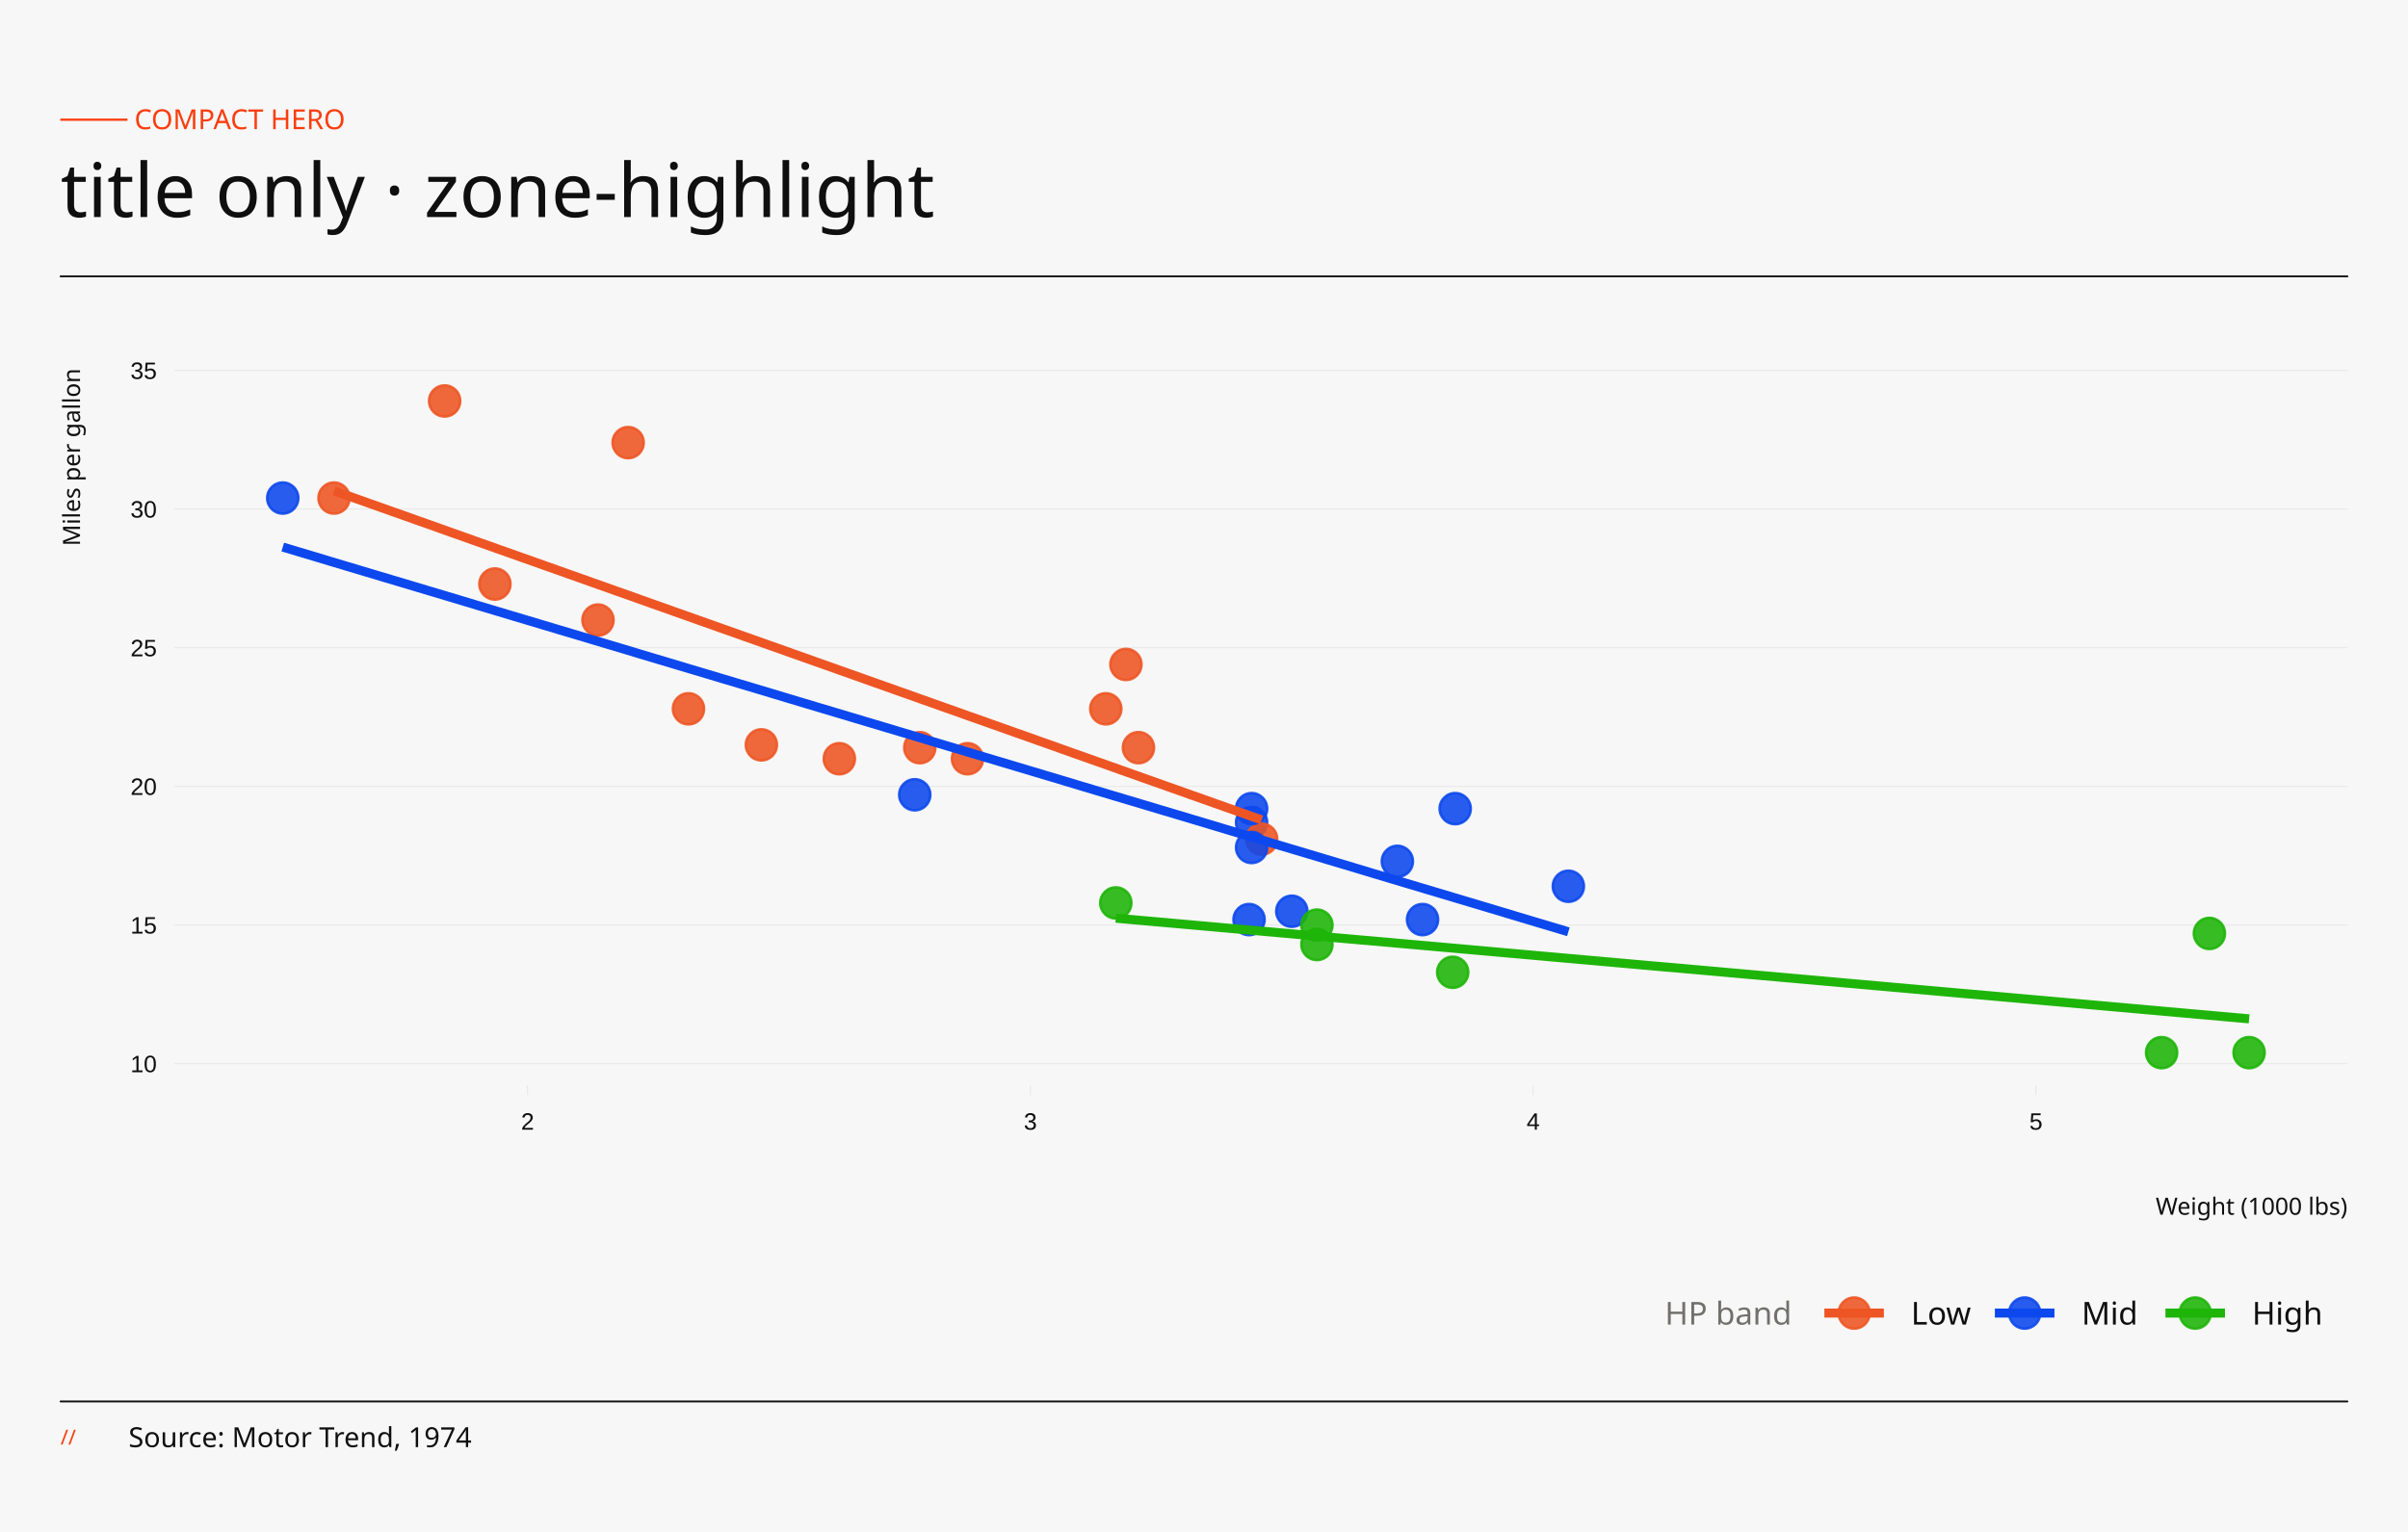
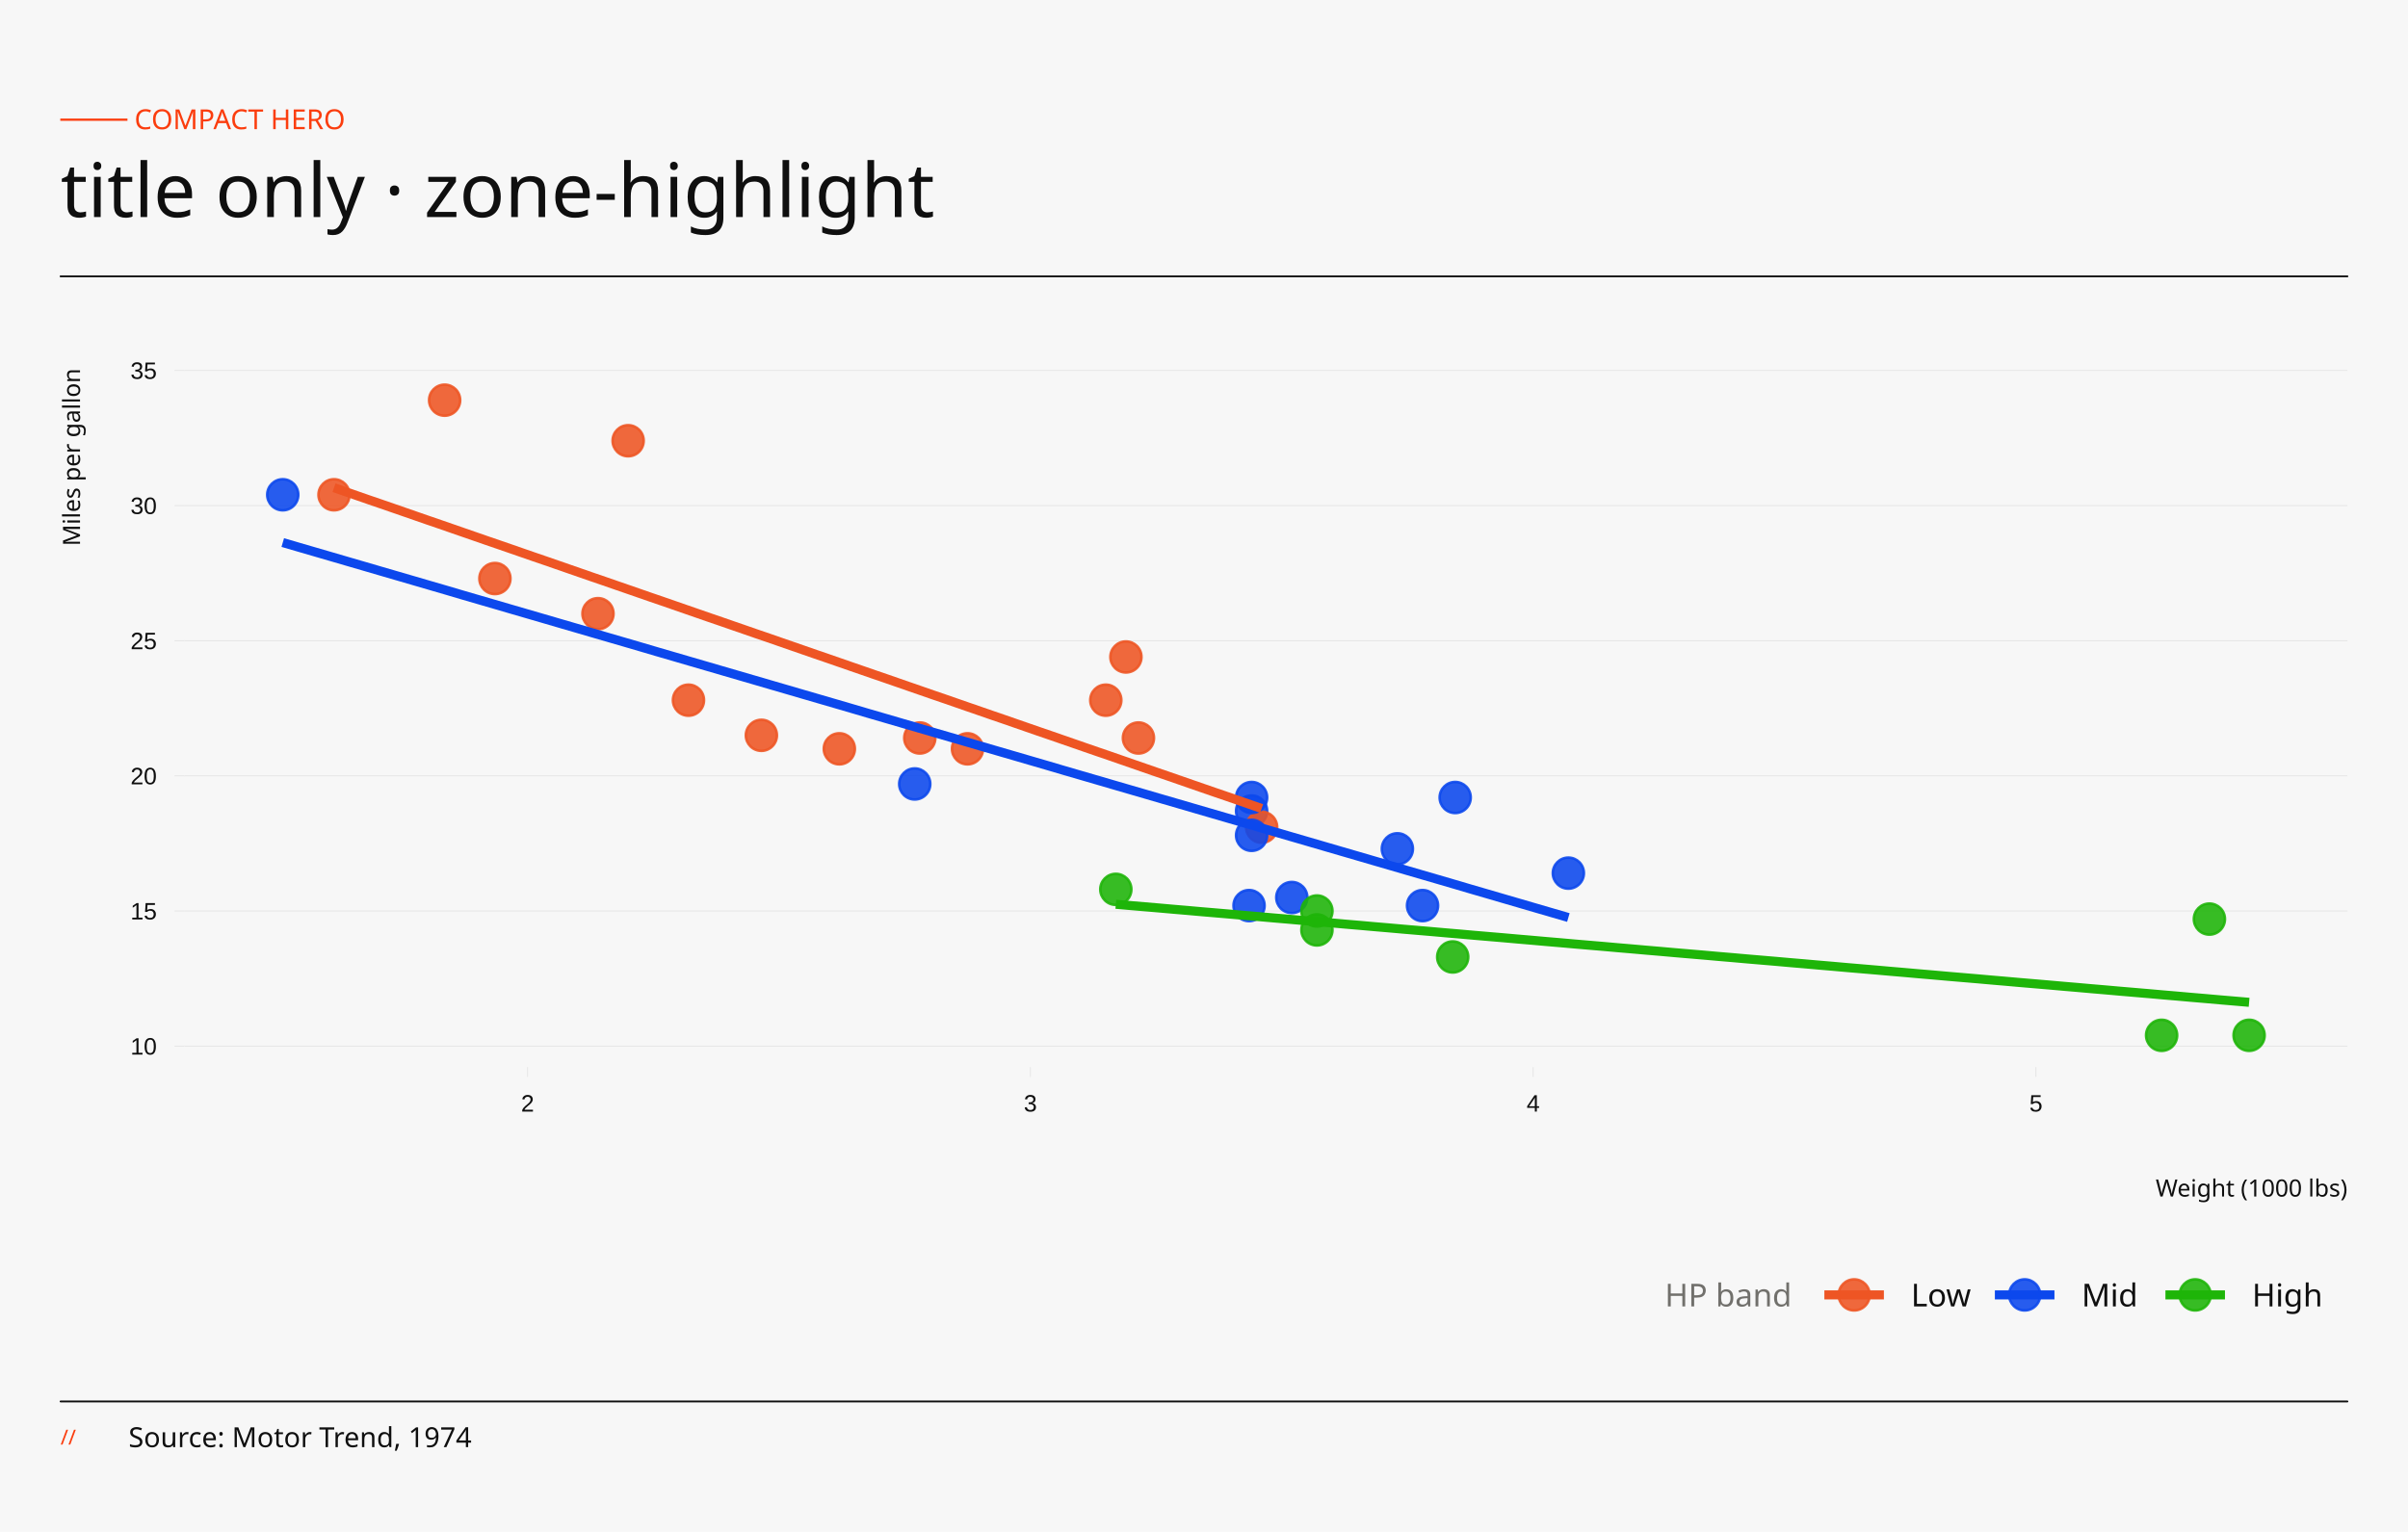
<svg xmlns="http://www.w3.org/2000/svg" width="396.00pt" height="252.00pt" viewBox="0 0 396.00 252.00">
  <g class="svglite">
    <defs>
      <style type="text/css">
    .svglite line, .svglite polyline, .svglite polygon, .svglite path, .svglite rect, .svglite circle {
      fill: none;
      stroke: #000000;
      stroke-linecap: round;
      stroke-linejoin: round;
      stroke-miterlimit: 10.00;
    }
    .svglite text {
      white-space: pre;
    }
    .svglite g.glyphgroup path {
      fill: inherit;
      stroke: none;
    }
  </style>
    </defs>
    <rect width="100%" height="100%" style="stroke: none; fill: none;" />
    <defs>
      <clipPath id="cpMC4wMHwzOTYuMDB8MC4wMHwyNTIuMDA=">
        <rect x="0.00" y="0.00" width="396.00" height="252.00" />
      </clipPath>
    </defs>
    <g clip-path="url(#cpMC4wMHwzOTYuMDB8MC4wMHwyNTIuMDA=)">
      <rect x="0.00" y="0.00" width="396.00" height="252.00" style="stroke-width: 0.63; stroke: none; fill: #F7F7F7;" />
    </g>
    <defs>
-       <clipPath id="cpMzAuMzN8Mzg2LjA0fDYwLjYwfDE3OC41Mg==">
-         <rect x="30.33" y="60.60" width="355.71" height="117.92" />
+       <clipPath id="cpMzAuMzN8Mzg2LjA0fDYwLjYwfDE3NS41NA==">
+         <rect x="30.33" y="60.60" width="355.71" height="114.93" />
      </clipPath>
    </defs>
-     <g clip-path="url(#cpMzAuMzN8Mzg2LjA0fDYwLjYwfDE3OC41Mg==)">
-       <rect x="30.33" y="60.60" width="355.71" height="117.92" style="stroke-width: 0.63; stroke: none; fill: #F7F7F7;" />
-       <polyline points="30.33,174.99 386.04,174.99 " style="stroke-width: 0.15; stroke: #E4E4E4; stroke-linecap: butt;" />
-       <polyline points="30.33,152.18 386.04,152.18 " style="stroke-width: 0.15; stroke: #E4E4E4; stroke-linecap: butt;" />
-       <polyline points="30.33,129.37 386.04,129.37 " style="stroke-width: 0.15; stroke: #E4E4E4; stroke-linecap: butt;" />
-       <polyline points="30.33,106.56 386.04,106.56 " style="stroke-width: 0.15; stroke: #E4E4E4; stroke-linecap: butt;" />
-       <polyline points="30.33,83.75 386.04,83.75 " style="stroke-width: 0.15; stroke: #E4E4E4; stroke-linecap: butt;" />
-       <polyline points="30.33,60.95 386.04,60.95 " style="stroke-width: 0.15; stroke: #E4E4E4; stroke-linecap: butt;" />
-       <circle cx="138.03" cy="124.81" r="2.56" style="stroke-width: 0.42; stroke: #EE5524; stroke-opacity: 0.88; fill: #EE5524; fill-opacity: 0.88;" />
-       <circle cx="159.11" cy="124.81" r="2.56" style="stroke-width: 0.42; stroke: #EE5524; stroke-opacity: 0.88; fill: #EE5524; fill-opacity: 0.88;" />
-       <circle cx="113.22" cy="116.60" r="2.56" style="stroke-width: 0.42; stroke: #EE5524; stroke-opacity: 0.88; fill: #EE5524; fill-opacity: 0.88;" />
-       <circle cx="187.22" cy="122.99" r="2.56" style="stroke-width: 0.42; stroke: #EE5524; stroke-opacity: 0.88; fill: #EE5524; fill-opacity: 0.88;" />
-       <circle cx="205.83" cy="135.30" r="2.56" style="stroke-width: 0.42; stroke: #0C48ED; stroke-opacity: 0.88; fill: #0C48ED; fill-opacity: 0.88;" />
-       <circle cx="207.48" cy="138.04" r="2.56" style="stroke-width: 0.42; stroke: #EE5524; stroke-opacity: 0.88; fill: #EE5524; fill-opacity: 0.88;" />
-       <circle cx="216.57" cy="155.37" r="2.56" style="stroke-width: 0.42; stroke: #1EB508; stroke-opacity: 0.88; fill: #1EB508; fill-opacity: 0.88;" />
-       <circle cx="185.16" cy="109.30" r="2.56" style="stroke-width: 0.42; stroke: #EE5524; stroke-opacity: 0.88; fill: #EE5524; fill-opacity: 0.88;" />
-       <circle cx="181.85" cy="116.60" r="2.56" style="stroke-width: 0.42; stroke: #EE5524; stroke-opacity: 0.88; fill: #EE5524; fill-opacity: 0.88;" />
-       <circle cx="205.83" cy="133.02" r="2.56" style="stroke-width: 0.42; stroke: #0C48ED; stroke-opacity: 0.88; fill: #0C48ED; fill-opacity: 0.88;" />
-       <circle cx="205.83" cy="139.41" r="2.56" style="stroke-width: 0.42; stroke: #0C48ED; stroke-opacity: 0.88; fill: #0C48ED; fill-opacity: 0.88;" />
-       <circle cx="257.92" cy="145.79" r="2.56" style="stroke-width: 0.42; stroke: #0C48ED; stroke-opacity: 0.88; fill: #0C48ED; fill-opacity: 0.88;" />
-       <circle cx="229.80" cy="141.69" r="2.56" style="stroke-width: 0.42; stroke: #0C48ED; stroke-opacity: 0.88; fill: #0C48ED; fill-opacity: 0.88;" />
-       <circle cx="233.94" cy="151.27" r="2.56" style="stroke-width: 0.42; stroke: #0C48ED; stroke-opacity: 0.88; fill: #0C48ED; fill-opacity: 0.88;" />
-       <circle cx="355.48" cy="173.16" r="2.56" style="stroke-width: 0.42; stroke: #1EB508; stroke-opacity: 0.88; fill: #1EB508; fill-opacity: 0.88;" />
-       <circle cx="369.87" cy="173.16" r="2.56" style="stroke-width: 0.42; stroke: #1EB508; stroke-opacity: 0.88; fill: #1EB508; fill-opacity: 0.88;" />
-       <circle cx="363.34" cy="153.55" r="2.56" style="stroke-width: 0.42; stroke: #1EB508; stroke-opacity: 0.88; fill: #1EB508; fill-opacity: 0.88;" />
-       <circle cx="103.30" cy="72.81" r="2.56" style="stroke-width: 0.42; stroke: #EE5524; stroke-opacity: 0.88; fill: #EE5524; fill-opacity: 0.88;" />
-       <circle cx="54.93" cy="81.93" r="2.56" style="stroke-width: 0.42; stroke: #EE5524; stroke-opacity: 0.88; fill: #EE5524; fill-opacity: 0.88;" />
-       <circle cx="73.12" cy="65.96" r="2.56" style="stroke-width: 0.42; stroke: #EE5524; stroke-opacity: 0.88; fill: #EE5524; fill-opacity: 0.88;" />
-       <circle cx="125.21" cy="122.53" r="2.56" style="stroke-width: 0.42; stroke: #EE5524; stroke-opacity: 0.88; fill: #EE5524; fill-opacity: 0.88;" />
-       <circle cx="212.44" cy="149.90" r="2.56" style="stroke-width: 0.42; stroke: #0C48ED; stroke-opacity: 0.88; fill: #0C48ED; fill-opacity: 0.88;" />
-       <circle cx="205.41" cy="151.27" r="2.56" style="stroke-width: 0.42; stroke: #0C48ED; stroke-opacity: 0.88; fill: #0C48ED; fill-opacity: 0.88;" />
-       <circle cx="238.90" cy="159.94" r="2.56" style="stroke-width: 0.42; stroke: #1EB508; stroke-opacity: 0.88; fill: #1EB508; fill-opacity: 0.88;" />
-       <circle cx="239.31" cy="133.02" r="2.56" style="stroke-width: 0.42; stroke: #0C48ED; stroke-opacity: 0.88; fill: #0C48ED; fill-opacity: 0.88;" />
-       <circle cx="81.39" cy="96.07" r="2.56" style="stroke-width: 0.42; stroke: #EE5524; stroke-opacity: 0.88; fill: #EE5524; fill-opacity: 0.88;" />
-       <circle cx="98.34" cy="102.00" r="2.56" style="stroke-width: 0.42; stroke: #EE5524; stroke-opacity: 0.88; fill: #EE5524; fill-opacity: 0.88;" />
-       <circle cx="46.50" cy="81.93" r="2.56" style="stroke-width: 0.42; stroke: #0C48ED; stroke-opacity: 0.88; fill: #0C48ED; fill-opacity: 0.88;" />
-       <circle cx="183.50" cy="148.53" r="2.56" style="stroke-width: 0.42; stroke: #1EB508; stroke-opacity: 0.88; fill: #1EB508; fill-opacity: 0.88;" />
-       <circle cx="150.43" cy="130.74" r="2.56" style="stroke-width: 0.42; stroke: #0C48ED; stroke-opacity: 0.88; fill: #0C48ED; fill-opacity: 0.88;" />
-       <circle cx="216.57" cy="152.18" r="2.56" style="stroke-width: 0.42; stroke: #1EB508; stroke-opacity: 0.88; fill: #1EB508; fill-opacity: 0.88;" />
-       <circle cx="151.26" cy="122.99" r="2.56" style="stroke-width: 0.42; stroke: #EE5524; stroke-opacity: 0.88; fill: #EE5524; fill-opacity: 0.88;" />
-       <polyline points="54.93,80.74 56.86,81.43 58.79,82.11 60.72,82.80 62.65,83.48 64.59,84.17 66.52,84.85 68.45,85.54 70.38,86.22 72.31,86.91 74.24,87.60 76.17,88.28 78.10,88.97 80.03,89.65 81.96,90.34 83.90,91.02 85.83,91.71 87.76,92.39 89.69,93.08 91.62,93.76 93.55,94.45 95.48,95.13 97.41,95.82 99.34,96.50 101.27,97.19 103.21,97.87 105.14,98.56 107.07,99.25 109.00,99.93 110.93,100.62 112.86,101.30 114.79,101.99 116.72,102.67 118.65,103.36 120.58,104.04 122.52,104.73 124.45,105.41 126.38,106.10 128.31,106.78 130.24,107.47 132.17,108.15 134.10,108.84 136.03,109.52 137.96,110.21 139.89,110.89 141.83,111.58 143.76,112.27 145.69,112.95 147.62,113.64 149.55,114.32 151.48,115.01 153.41,115.69 155.34,116.38 157.27,117.06 159.20,117.75 161.14,118.43 163.07,119.12 165.00,119.80 166.93,120.49 168.86,121.17 170.79,121.86 172.72,122.54 174.65,123.23 176.58,123.92 178.51,124.60 180.45,125.29 182.38,125.97 184.31,126.66 186.24,127.34 188.17,128.03 190.10,128.71 192.03,129.40 193.96,130.08 195.89,130.77 197.82,131.45 199.76,132.14 201.69,132.82 203.62,133.51 205.55,134.19 207.48,134.88 " style="stroke-width: 1.49; stroke: #EE5524; stroke-linecap: butt;" />
-       <polyline points="46.50,89.99 49.17,90.79 51.85,91.59 54.53,92.40 57.20,93.20 59.88,94.00 62.55,94.80 65.23,95.60 67.91,96.40 70.58,97.20 73.26,98.00 75.93,98.80 78.61,99.61 81.29,100.41 83.96,101.21 86.64,102.01 89.32,102.81 91.99,103.61 94.67,104.41 97.34,105.21 100.02,106.01 102.70,106.81 105.37,107.62 108.05,108.42 110.73,109.22 113.40,110.02 116.08,110.82 118.75,111.62 121.43,112.42 124.11,113.22 126.78,114.02 129.46,114.83 132.13,115.63 134.81,116.43 137.49,117.23 140.16,118.03 142.84,118.83 145.52,119.63 148.19,120.43 150.87,121.23 153.54,122.04 156.22,122.84 158.90,123.64 161.57,124.44 164.25,125.24 166.93,126.04 169.60,126.84 172.28,127.64 174.95,128.44 177.63,129.25 180.31,130.05 182.98,130.85 185.66,131.65 188.34,132.45 191.01,133.25 193.69,134.05 196.36,134.85 199.04,135.65 201.72,136.46 204.39,137.26 207.07,138.06 209.74,138.86 212.42,139.66 215.10,140.46 217.77,141.26 220.45,142.06 223.13,142.86 225.80,143.67 228.48,144.47 231.15,145.27 233.83,146.07 236.51,146.87 239.18,147.67 241.86,148.47 244.54,149.27 247.21,150.07 249.89,150.88 252.56,151.68 255.24,152.48 257.92,153.28 " style="stroke-width: 1.49; stroke: #0C48ED; stroke-linecap: butt;" />
-       <polyline points="183.50,151.04 185.86,151.25 188.22,151.46 190.58,151.67 192.94,151.88 195.30,152.09 197.66,152.30 200.02,152.51 202.37,152.72 204.73,152.93 207.09,153.14 209.45,153.35 211.81,153.56 214.17,153.77 216.53,153.98 218.89,154.19 221.25,154.40 223.61,154.61 225.97,154.81 228.32,155.02 230.68,155.23 233.04,155.44 235.40,155.65 237.76,155.86 240.12,156.07 242.48,156.28 244.84,156.49 247.20,156.70 249.56,156.91 251.91,157.12 254.27,157.33 256.63,157.54 258.99,157.75 261.35,157.96 263.71,158.17 266.07,158.38 268.43,158.59 270.79,158.80 273.15,159.01 275.51,159.21 277.86,159.42 280.22,159.63 282.58,159.84 284.94,160.05 287.30,160.26 289.66,160.47 292.02,160.68 294.38,160.89 296.74,161.10 299.10,161.31 301.46,161.52 303.81,161.73 306.17,161.94 308.53,162.15 310.89,162.36 313.25,162.57 315.61,162.78 317.97,162.99 320.33,163.20 322.69,163.41 325.05,163.61 327.41,163.82 329.76,164.03 332.12,164.24 334.48,164.45 336.84,164.66 339.20,164.87 341.56,165.08 343.92,165.29 346.28,165.50 348.64,165.71 351.00,165.92 353.36,166.13 355.71,166.34 358.07,166.55 360.43,166.76 362.79,166.97 365.15,167.18 367.51,167.39 369.87,167.60 " style="stroke-width: 1.49; stroke: #1EB508; stroke-linecap: butt;" />
+     <g clip-path="url(#cpMzAuMzN8Mzg2LjA0fDYwLjYwfDE3NS41NA==)">
+       <rect x="30.33" y="60.60" width="355.71" height="114.93" style="stroke-width: 0.63; stroke: none; fill: #F7F7F7;" />
+       <polyline points="30.33,172.09 386.04,172.09 " style="stroke-width: 0.15; stroke: #E4E4E4; stroke-linecap: butt;" />
+       <polyline points="30.33,149.86 386.04,149.86 " style="stroke-width: 0.15; stroke: #E4E4E4; stroke-linecap: butt;" />
+       <polyline points="30.33,127.63 386.04,127.63 " style="stroke-width: 0.15; stroke: #E4E4E4; stroke-linecap: butt;" />
+       <polyline points="30.33,105.40 386.04,105.40 " style="stroke-width: 0.15; stroke: #E4E4E4; stroke-linecap: butt;" />
+       <polyline points="30.33,83.17 386.04,83.17 " style="stroke-width: 0.15; stroke: #E4E4E4; stroke-linecap: butt;" />
+       <polyline points="30.33,60.94 386.04,60.94 " style="stroke-width: 0.15; stroke: #E4E4E4; stroke-linecap: butt;" />
+       <circle cx="138.03" cy="123.18" r="2.56" style="stroke-width: 0.42; stroke: #EE5524; stroke-opacity: 0.88; fill: #EE5524; fill-opacity: 0.88;" />
+       <circle cx="159.11" cy="123.18" r="2.56" style="stroke-width: 0.42; stroke: #EE5524; stroke-opacity: 0.88; fill: #EE5524; fill-opacity: 0.88;" />
+       <circle cx="113.22" cy="115.18" r="2.56" style="stroke-width: 0.42; stroke: #EE5524; stroke-opacity: 0.88; fill: #EE5524; fill-opacity: 0.88;" />
+       <circle cx="187.22" cy="121.40" r="2.56" style="stroke-width: 0.42; stroke: #EE5524; stroke-opacity: 0.88; fill: #EE5524; fill-opacity: 0.88;" />
+       <circle cx="205.83" cy="133.41" r="2.56" style="stroke-width: 0.42; stroke: #0C48ED; stroke-opacity: 0.88; fill: #0C48ED; fill-opacity: 0.88;" />
+       <circle cx="207.48" cy="136.08" r="2.56" style="stroke-width: 0.42; stroke: #EE5524; stroke-opacity: 0.88; fill: #EE5524; fill-opacity: 0.88;" />
+       <circle cx="216.57" cy="152.97" r="2.56" style="stroke-width: 0.42; stroke: #1EB508; stroke-opacity: 0.88; fill: #1EB508; fill-opacity: 0.88;" />
+       <circle cx="185.16" cy="108.07" r="2.56" style="stroke-width: 0.42; stroke: #EE5524; stroke-opacity: 0.88; fill: #EE5524; fill-opacity: 0.88;" />
+       <circle cx="181.85" cy="115.18" r="2.56" style="stroke-width: 0.42; stroke: #EE5524; stroke-opacity: 0.88; fill: #EE5524; fill-opacity: 0.88;" />
+       <circle cx="205.83" cy="131.19" r="2.56" style="stroke-width: 0.42; stroke: #0C48ED; stroke-opacity: 0.88; fill: #0C48ED; fill-opacity: 0.88;" />
+       <circle cx="205.83" cy="137.41" r="2.56" style="stroke-width: 0.42; stroke: #0C48ED; stroke-opacity: 0.88; fill: #0C48ED; fill-opacity: 0.88;" />
+       <circle cx="257.92" cy="143.63" r="2.56" style="stroke-width: 0.42; stroke: #0C48ED; stroke-opacity: 0.88; fill: #0C48ED; fill-opacity: 0.88;" />
+       <circle cx="229.80" cy="139.63" r="2.56" style="stroke-width: 0.42; stroke: #0C48ED; stroke-opacity: 0.88; fill: #0C48ED; fill-opacity: 0.88;" />
+       <circle cx="233.94" cy="148.97" r="2.56" style="stroke-width: 0.42; stroke: #0C48ED; stroke-opacity: 0.88; fill: #0C48ED; fill-opacity: 0.88;" />
+       <circle cx="355.48" cy="170.31" r="2.56" style="stroke-width: 0.42; stroke: #1EB508; stroke-opacity: 0.88; fill: #1EB508; fill-opacity: 0.88;" />
+       <circle cx="369.87" cy="170.31" r="2.56" style="stroke-width: 0.42; stroke: #1EB508; stroke-opacity: 0.88; fill: #1EB508; fill-opacity: 0.88;" />
+       <circle cx="363.34" cy="151.19" r="2.56" style="stroke-width: 0.42; stroke: #1EB508; stroke-opacity: 0.88; fill: #1EB508; fill-opacity: 0.88;" />
+       <circle cx="103.30" cy="72.50" r="2.56" style="stroke-width: 0.42; stroke: #EE5524; stroke-opacity: 0.88; fill: #EE5524; fill-opacity: 0.88;" />
+       <circle cx="54.93" cy="81.39" r="2.56" style="stroke-width: 0.42; stroke: #EE5524; stroke-opacity: 0.88; fill: #EE5524; fill-opacity: 0.88;" />
+       <circle cx="73.12" cy="65.83" r="2.56" style="stroke-width: 0.42; stroke: #EE5524; stroke-opacity: 0.88; fill: #EE5524; fill-opacity: 0.88;" />
+       <circle cx="125.21" cy="120.96" r="2.56" style="stroke-width: 0.42; stroke: #EE5524; stroke-opacity: 0.88; fill: #EE5524; fill-opacity: 0.88;" />
+       <circle cx="212.44" cy="147.64" r="2.56" style="stroke-width: 0.42; stroke: #0C48ED; stroke-opacity: 0.88; fill: #0C48ED; fill-opacity: 0.88;" />
+       <circle cx="205.41" cy="148.97" r="2.56" style="stroke-width: 0.42; stroke: #0C48ED; stroke-opacity: 0.88; fill: #0C48ED; fill-opacity: 0.88;" />
+       <circle cx="238.90" cy="157.42" r="2.56" style="stroke-width: 0.42; stroke: #1EB508; stroke-opacity: 0.88; fill: #1EB508; fill-opacity: 0.88;" />
+       <circle cx="239.31" cy="131.19" r="2.56" style="stroke-width: 0.42; stroke: #0C48ED; stroke-opacity: 0.88; fill: #0C48ED; fill-opacity: 0.88;" />
+       <circle cx="81.39" cy="95.17" r="2.56" style="stroke-width: 0.42; stroke: #EE5524; stroke-opacity: 0.88; fill: #EE5524; fill-opacity: 0.88;" />
+       <circle cx="98.34" cy="100.95" r="2.56" style="stroke-width: 0.42; stroke: #EE5524; stroke-opacity: 0.88; fill: #EE5524; fill-opacity: 0.88;" />
+       <circle cx="46.50" cy="81.39" r="2.56" style="stroke-width: 0.42; stroke: #0C48ED; stroke-opacity: 0.88; fill: #0C48ED; fill-opacity: 0.88;" />
+       <circle cx="183.50" cy="146.30" r="2.56" style="stroke-width: 0.42; stroke: #1EB508; stroke-opacity: 0.88; fill: #1EB508; fill-opacity: 0.88;" />
+       <circle cx="150.43" cy="128.96" r="2.56" style="stroke-width: 0.42; stroke: #0C48ED; stroke-opacity: 0.88; fill: #0C48ED; fill-opacity: 0.88;" />
+       <circle cx="216.57" cy="149.86" r="2.56" style="stroke-width: 0.42; stroke: #1EB508; stroke-opacity: 0.88; fill: #1EB508; fill-opacity: 0.88;" />
+       <circle cx="151.26" cy="121.40" r="2.56" style="stroke-width: 0.42; stroke: #EE5524; stroke-opacity: 0.88; fill: #EE5524; fill-opacity: 0.88;" />
+       <polyline points="54.93,80.23 56.86,80.90 58.79,81.57 60.72,82.24 62.65,82.90 64.59,83.57 66.52,84.24 68.45,84.91 70.38,85.58 72.31,86.24 74.24,86.91 76.17,87.58 78.10,88.25 80.03,88.92 81.96,89.58 83.90,90.25 85.83,90.92 87.76,91.59 89.69,92.25 91.62,92.92 93.55,93.59 95.48,94.26 97.41,94.93 99.34,95.59 101.27,96.26 103.21,96.93 105.14,97.60 107.07,98.27 109.00,98.93 110.93,99.60 112.86,100.27 114.79,100.94 116.72,101.61 118.65,102.27 120.58,102.94 122.52,103.61 124.45,104.28 126.38,104.94 128.31,105.61 130.24,106.28 132.17,106.95 134.10,107.62 136.03,108.28 137.96,108.95 139.89,109.62 141.83,110.29 143.76,110.96 145.69,111.62 147.62,112.29 149.55,112.96 151.48,113.63 153.41,114.30 155.34,114.96 157.27,115.63 159.20,116.30 161.14,116.97 163.07,117.64 165.00,118.30 166.93,118.97 168.86,119.64 170.79,120.31 172.72,120.97 174.65,121.64 176.58,122.31 178.51,122.98 180.45,123.65 182.38,124.31 184.31,124.98 186.24,125.65 188.17,126.32 190.10,126.99 192.03,127.65 193.96,128.32 195.89,128.99 197.82,129.66 199.76,130.33 201.69,130.99 203.62,131.66 205.55,132.33 207.48,133.00 " style="stroke-width: 1.49; stroke: #EE5524; stroke-linecap: butt;" />
+       <polyline points="46.50,89.25 49.17,90.03 51.85,90.81 54.53,91.59 57.20,92.37 59.88,93.15 62.55,93.93 65.23,94.71 67.91,95.49 70.58,96.27 73.26,97.05 75.93,97.84 78.61,98.62 81.29,99.40 83.96,100.18 86.64,100.96 89.32,101.74 91.99,102.52 94.67,103.30 97.34,104.08 100.02,104.86 102.70,105.64 105.37,106.42 108.05,107.21 110.73,107.99 113.40,108.77 116.08,109.55 118.75,110.33 121.43,111.11 124.11,111.89 126.78,112.67 129.46,113.45 132.13,114.23 134.81,115.01 137.49,115.79 140.16,116.57 142.84,117.36 145.52,118.14 148.19,118.92 150.87,119.70 153.54,120.48 156.22,121.26 158.90,122.04 161.57,122.82 164.25,123.60 166.93,124.38 169.60,125.16 172.28,125.94 174.95,126.73 177.63,127.51 180.31,128.29 182.98,129.07 185.66,129.85 188.34,130.63 191.01,131.41 193.69,132.19 196.36,132.97 199.04,133.75 201.72,134.53 204.39,135.31 207.07,136.10 209.74,136.88 212.42,137.66 215.10,138.44 217.77,139.22 220.45,140.00 223.13,140.78 225.80,141.56 228.48,142.34 231.15,143.12 233.83,143.90 236.51,144.68 239.18,145.46 241.86,146.25 244.54,147.03 247.21,147.81 249.89,148.59 252.56,149.37 255.24,150.15 257.92,150.93 " style="stroke-width: 1.49; stroke: #0C48ED; stroke-linecap: butt;" />
+       <polyline points="183.50,148.75 185.86,148.96 188.22,149.16 190.58,149.36 192.94,149.57 195.30,149.77 197.66,149.98 200.02,150.18 202.37,150.38 204.73,150.59 207.09,150.79 209.45,151.00 211.81,151.20 214.17,151.41 216.53,151.61 218.89,151.81 221.25,152.02 223.61,152.22 225.97,152.43 228.32,152.63 230.68,152.84 233.04,153.04 235.40,153.24 237.76,153.45 240.12,153.65 242.48,153.86 244.84,154.06 247.20,154.26 249.56,154.47 251.91,154.67 254.27,154.88 256.63,155.08 258.99,155.29 261.35,155.49 263.71,155.69 266.07,155.90 268.43,156.10 270.79,156.31 273.15,156.51 275.51,156.72 277.86,156.92 280.22,157.12 282.58,157.33 284.94,157.53 287.30,157.74 289.66,157.94 292.02,158.14 294.38,158.35 296.74,158.55 299.10,158.76 301.46,158.96 303.81,159.17 306.17,159.37 308.53,159.57 310.89,159.78 313.25,159.98 315.61,160.19 317.97,160.39 320.33,160.60 322.69,160.80 325.05,161.00 327.41,161.21 329.76,161.41 332.12,161.62 334.48,161.82 336.84,162.02 339.20,162.23 341.56,162.43 343.92,162.64 346.28,162.84 348.64,163.05 351.00,163.25 353.36,163.45 355.71,163.66 358.07,163.86 360.43,164.07 362.79,164.27 365.15,164.48 367.51,164.68 369.87,164.88 " style="stroke-width: 1.49; stroke: #1EB508; stroke-linecap: butt;" />
    </g>
    <g clip-path="url(#cpMC4wMHwzOTYuMDB8MC4wMHwyNTIuMDA=)">
-       <text x="25.79" y="176.38" text-anchor="end" style="font-size: 3.90px;fill: #0F0F0F; font-family: &quot;Arial&quot;;" textLength="4.31px" lengthAdjust="spacingAndGlyphs">10</text>
-       <text x="25.79" y="153.57" text-anchor="end" style="font-size: 3.90px;fill: #0F0F0F; font-family: &quot;Arial&quot;;" textLength="4.31px" lengthAdjust="spacingAndGlyphs">15</text>
-       <text x="25.79" y="130.76" text-anchor="end" style="font-size: 3.90px;fill: #0F0F0F; font-family: &quot;Arial&quot;;" textLength="4.31px" lengthAdjust="spacingAndGlyphs">20</text>
-       <text x="25.79" y="107.96" text-anchor="end" style="font-size: 3.90px;fill: #0F0F0F; font-family: &quot;Arial&quot;;" textLength="4.31px" lengthAdjust="spacingAndGlyphs">25</text>
-       <text x="25.79" y="85.15" text-anchor="end" style="font-size: 3.90px;fill: #0F0F0F; font-family: &quot;Arial&quot;;" textLength="4.31px" lengthAdjust="spacingAndGlyphs">30</text>
-       <text x="25.79" y="62.34" text-anchor="end" style="font-size: 3.90px;fill: #0F0F0F; font-family: &quot;Arial&quot;;" textLength="4.31px" lengthAdjust="spacingAndGlyphs">35</text>
-       <polyline points="28.71,174.99 30.33,174.99 " style="stroke-width: 0.15; stroke: #E4E4E4; stroke-linecap: butt;" />
-       <polyline points="28.71,152.18 30.33,152.18 " style="stroke-width: 0.15; stroke: #E4E4E4; stroke-linecap: butt;" />
-       <polyline points="28.71,129.37 30.33,129.37 " style="stroke-width: 0.15; stroke: #E4E4E4; stroke-linecap: butt;" />
-       <polyline points="28.71,106.56 30.33,106.56 " style="stroke-width: 0.15; stroke: #E4E4E4; stroke-linecap: butt;" />
-       <polyline points="28.71,83.75 30.33,83.75 " style="stroke-width: 0.15; stroke: #E4E4E4; stroke-linecap: butt;" />
-       <polyline points="28.71,60.95 30.33,60.95 " style="stroke-width: 0.15; stroke: #E4E4E4; stroke-linecap: butt;" />
-       <polyline points="86.76,180.14 86.76,178.52 " style="stroke-width: 0.15; stroke: #E4E4E4; stroke-linecap: butt;" />
-       <polyline points="169.45,180.14 169.45,178.52 " style="stroke-width: 0.15; stroke: #E4E4E4; stroke-linecap: butt;" />
-       <polyline points="252.13,180.14 252.13,178.52 " style="stroke-width: 0.15; stroke: #E4E4E4; stroke-linecap: butt;" />
-       <polyline points="334.81,180.14 334.81,178.52 " style="stroke-width: 0.15; stroke: #E4E4E4; stroke-linecap: butt;" />
-       <text x="86.76" y="185.84" text-anchor="middle" style="font-size: 3.90px;fill: #0F0F0F; font-family: &quot;Arial&quot;;" textLength="2.16px" lengthAdjust="spacingAndGlyphs">2</text>
-       <text x="169.45" y="185.84" text-anchor="middle" style="font-size: 3.90px;fill: #0F0F0F; font-family: &quot;Arial&quot;;" textLength="2.16px" lengthAdjust="spacingAndGlyphs">3</text>
-       <text x="252.13" y="185.84" text-anchor="middle" style="font-size: 3.90px;fill: #0F0F0F; font-family: &quot;Arial&quot;;" textLength="2.16px" lengthAdjust="spacingAndGlyphs">4</text>
-       <text x="334.81" y="185.84" text-anchor="middle" style="font-size: 3.90px;fill: #0F0F0F; font-family: &quot;Arial&quot;;" textLength="2.16px" lengthAdjust="spacingAndGlyphs">5</text>
-       <text x="386.04" y="199.82" text-anchor="end" style="font-size: 3.90px; font-weight: 100;fill: #0F0F0F; font-family: &quot;JetBrains Mono&quot;;" textLength="39.58px" lengthAdjust="spacingAndGlyphs">Weight (1000 lbs)</text>
+       <text x="25.79" y="173.48" text-anchor="end" style="font-size: 3.90px;fill: #0F0F0F; font-family: &quot;Arial&quot;;" textLength="4.31px" lengthAdjust="spacingAndGlyphs">10</text>
+       <text x="25.79" y="151.25" text-anchor="end" style="font-size: 3.90px;fill: #0F0F0F; font-family: &quot;Arial&quot;;" textLength="4.31px" lengthAdjust="spacingAndGlyphs">15</text>
+       <text x="25.79" y="129.02" text-anchor="end" style="font-size: 3.90px;fill: #0F0F0F; font-family: &quot;Arial&quot;;" textLength="4.31px" lengthAdjust="spacingAndGlyphs">20</text>
+       <text x="25.79" y="106.79" text-anchor="end" style="font-size: 3.90px;fill: #0F0F0F; font-family: &quot;Arial&quot;;" textLength="4.31px" lengthAdjust="spacingAndGlyphs">25</text>
+       <text x="25.79" y="84.56" text-anchor="end" style="font-size: 3.90px;fill: #0F0F0F; font-family: &quot;Arial&quot;;" textLength="4.31px" lengthAdjust="spacingAndGlyphs">30</text>
+       <text x="25.79" y="62.33" text-anchor="end" style="font-size: 3.90px;fill: #0F0F0F; font-family: &quot;Arial&quot;;" textLength="4.31px" lengthAdjust="spacingAndGlyphs">35</text>
+       <polyline points="28.71,172.09 30.33,172.09 " style="stroke-width: 0.15; stroke: #E4E4E4; stroke-linecap: butt;" />
+       <polyline points="28.71,149.86 30.33,149.86 " style="stroke-width: 0.15; stroke: #E4E4E4; stroke-linecap: butt;" />
+       <polyline points="28.71,127.63 30.33,127.63 " style="stroke-width: 0.15; stroke: #E4E4E4; stroke-linecap: butt;" />
+       <polyline points="28.71,105.40 30.33,105.40 " style="stroke-width: 0.15; stroke: #E4E4E4; stroke-linecap: butt;" />
+       <polyline points="28.71,83.17 30.33,83.17 " style="stroke-width: 0.15; stroke: #E4E4E4; stroke-linecap: butt;" />
+       <polyline points="28.71,60.94 30.33,60.94 " style="stroke-width: 0.15; stroke: #E4E4E4; stroke-linecap: butt;" />
+       <polyline points="86.76,177.15 86.76,175.54 " style="stroke-width: 0.15; stroke: #E4E4E4; stroke-linecap: butt;" />
+       <polyline points="169.45,177.15 169.45,175.54 " style="stroke-width: 0.15; stroke: #E4E4E4; stroke-linecap: butt;" />
+       <polyline points="252.13,177.15 252.13,175.54 " style="stroke-width: 0.15; stroke: #E4E4E4; stroke-linecap: butt;" />
+       <polyline points="334.81,177.15 334.81,175.54 " style="stroke-width: 0.15; stroke: #E4E4E4; stroke-linecap: butt;" />
+       <text x="86.76" y="182.85" text-anchor="middle" style="font-size: 3.90px;fill: #0F0F0F; font-family: &quot;Arial&quot;;" textLength="2.16px" lengthAdjust="spacingAndGlyphs">2</text>
+       <text x="169.45" y="182.85" text-anchor="middle" style="font-size: 3.90px;fill: #0F0F0F; font-family: &quot;Arial&quot;;" textLength="2.16px" lengthAdjust="spacingAndGlyphs">3</text>
+       <text x="252.13" y="182.85" text-anchor="middle" style="font-size: 3.90px;fill: #0F0F0F; font-family: &quot;Arial&quot;;" textLength="2.16px" lengthAdjust="spacingAndGlyphs">4</text>
+       <text x="334.81" y="182.85" text-anchor="middle" style="font-size: 3.90px;fill: #0F0F0F; font-family: &quot;Arial&quot;;" textLength="2.16px" lengthAdjust="spacingAndGlyphs">5</text>
+       <text x="386.04" y="196.83" text-anchor="end" style="font-size: 3.90px; font-weight: 100;fill: #0F0F0F; font-family: &quot;JetBrains Mono&quot;;" textLength="39.58px" lengthAdjust="spacingAndGlyphs">Weight (1000 lbs)</text>
      <text transform="translate(13.16,60.60) rotate(-90)" text-anchor="end" style="font-size: 3.90px; font-weight: 100;fill: #0F0F0F; font-family: &quot;JetBrains Mono&quot;;" textLength="37.25px" lengthAdjust="spacingAndGlyphs">Miles per gallon</text>
-       <rect x="270.56" y="206.65" width="115.48" height="18.72" style="stroke-width: 0.75; stroke: none;" />
-       <rect x="270.56" y="206.65" width="115.48" height="18.72" style="stroke-width: 0.63; stroke: none; fill: #F7F7F7;" />
-       <text x="273.79" y="217.90" style="font-size: 5.20px;fill: #71706C; font-family: &quot;JetBrains Mono&quot;;" textLength="21.77px" lengthAdjust="spacingAndGlyphs">HP band</text>
-       <rect x="298.80" y="209.88" width="12.24" height="12.24" style="stroke-width: 0.63; stroke: none; fill: #F7F7F7;" />
-       <circle cx="304.92" cy="216.00" r="2.56" style="stroke-width: 0.42; stroke: #EE5524; stroke-opacity: 0.88; fill: #EE5524; fill-opacity: 0.88;" />
-       <line x1="300.02" y1="216.00" x2="309.81" y2="216.00" style="stroke-width: 1.49; stroke: #EE5524; stroke-linecap: butt;" />
-       <rect x="326.84" y="209.88" width="12.24" height="12.24" style="stroke-width: 0.63; stroke: none; fill: #F7F7F7;" />
-       <circle cx="332.96" cy="216.00" r="2.56" style="stroke-width: 0.42; stroke: #0C48ED; stroke-opacity: 0.88; fill: #0C48ED; fill-opacity: 0.88;" />
-       <line x1="328.06" y1="216.00" x2="337.86" y2="216.00" style="stroke-width: 1.49; stroke: #0C48ED; stroke-linecap: butt;" />
-       <rect x="354.88" y="209.88" width="12.24" height="12.24" style="stroke-width: 0.63; stroke: none; fill: #F7F7F7;" />
-       <circle cx="361.00" cy="216.00" r="2.56" style="stroke-width: 0.42; stroke: #1EB508; stroke-opacity: 0.88; fill: #1EB508; fill-opacity: 0.88;" />
-       <line x1="356.11" y1="216.00" x2="365.90" y2="216.00" style="stroke-width: 1.49; stroke: #1EB508; stroke-linecap: butt;" />
-       <text x="314.27" y="217.90" style="font-size: 5.20px;fill: #0F0F0F; font-family: &quot;JetBrains Mono&quot;;" textLength="9.33px" lengthAdjust="spacingAndGlyphs">Low</text>
-       <text x="342.32" y="217.90" style="font-size: 5.20px;fill: #0F0F0F; font-family: &quot;JetBrains Mono&quot;;" textLength="9.33px" lengthAdjust="spacingAndGlyphs">Mid</text>
-       <text x="370.36" y="217.90" style="font-size: 5.20px;fill: #0F0F0F; font-family: &quot;JetBrains Mono&quot;;" textLength="12.44px" lengthAdjust="spacingAndGlyphs">High</text>
+       <rect x="270.56" y="203.66" width="115.48" height="18.72" style="stroke-width: 0.75; stroke: none;" />
+       <rect x="270.56" y="203.66" width="115.48" height="18.72" style="stroke-width: 0.63; stroke: none; fill: #F7F7F7;" />
+       <text x="273.79" y="214.91" style="font-size: 5.20px;fill: #71706C; font-family: &quot;JetBrains Mono&quot;;" textLength="21.77px" lengthAdjust="spacingAndGlyphs">HP band</text>
+       <rect x="298.80" y="206.89" width="12.24" height="12.24" style="stroke-width: 0.63; stroke: none; fill: #F7F7F7;" />
+       <circle cx="304.92" cy="213.01" r="2.56" style="stroke-width: 0.42; stroke: #EE5524; stroke-opacity: 0.88; fill: #EE5524; fill-opacity: 0.88;" />
+       <line x1="300.02" y1="213.01" x2="309.81" y2="213.01" style="stroke-width: 1.49; stroke: #EE5524; stroke-linecap: butt;" />
+       <rect x="326.84" y="206.89" width="12.24" height="12.24" style="stroke-width: 0.63; stroke: none; fill: #F7F7F7;" />
+       <circle cx="332.96" cy="213.01" r="2.56" style="stroke-width: 0.42; stroke: #0C48ED; stroke-opacity: 0.88; fill: #0C48ED; fill-opacity: 0.88;" />
+       <line x1="328.06" y1="213.01" x2="337.86" y2="213.01" style="stroke-width: 1.49; stroke: #0C48ED; stroke-linecap: butt;" />
+       <rect x="354.88" y="206.89" width="12.24" height="12.24" style="stroke-width: 0.63; stroke: none; fill: #F7F7F7;" />
+       <circle cx="361.00" cy="213.01" r="2.56" style="stroke-width: 0.42; stroke: #1EB508; stroke-opacity: 0.88; fill: #1EB508; fill-opacity: 0.88;" />
+       <line x1="356.11" y1="213.01" x2="365.90" y2="213.01" style="stroke-width: 1.49; stroke: #1EB508; stroke-linecap: butt;" />
+       <text x="314.27" y="214.91" style="font-size: 5.20px;fill: #0F0F0F; font-family: &quot;JetBrains Mono&quot;;" textLength="9.33px" lengthAdjust="spacingAndGlyphs">Low</text>
+       <text x="342.32" y="214.91" style="font-size: 5.20px;fill: #0F0F0F; font-family: &quot;JetBrains Mono&quot;;" textLength="9.33px" lengthAdjust="spacingAndGlyphs">Mid</text>
+       <text x="370.36" y="214.91" style="font-size: 5.20px;fill: #0F0F0F; font-family: &quot;JetBrains Mono&quot;;" textLength="12.44px" lengthAdjust="spacingAndGlyphs">High</text>
      <text x="9.96" y="35.70" style="font-size: 12.35px;fill: #0F0F0F; font-family: &quot;Archivo&quot;;" textLength="131.84px" lengthAdjust="spacingAndGlyphs">title only · zone-highlight</text>
      <text x="9.96" y="21.25" style="font-size: 4.55px;fill: #FB3D0E; font-family: &quot;JetBrains Mono&quot;;" textLength="46.48px" lengthAdjust="spacingAndGlyphs">──── COMPACT HERO</text>
      <polyline points="9.96,45.46 386.04,45.46 " style="stroke-width: 0.30; stroke: #0F0F0F;" />
      <text x="9.96" y="237.63" style="font-size: 3.41px; font-weight: 100;fill: #FB3D0E; font-family: &quot;JetBrains Mono&quot;;" textLength="8.19px" lengthAdjust="spacingAndGlyphs">//  </text>
      <text x="21.14" y="238.05" style="font-size: 4.55px; font-weight: 100;fill: #0F0F0F; font-family: &quot;JetBrains Mono&quot;;" textLength="68.36px" lengthAdjust="spacingAndGlyphs">Source: Motor Trend, 1974</text>
      <polyline points="9.96,230.54 386.04,230.54 " style="stroke-width: 0.30; stroke: #0F0F0F;" />
    </g>
  </g>
</svg>
